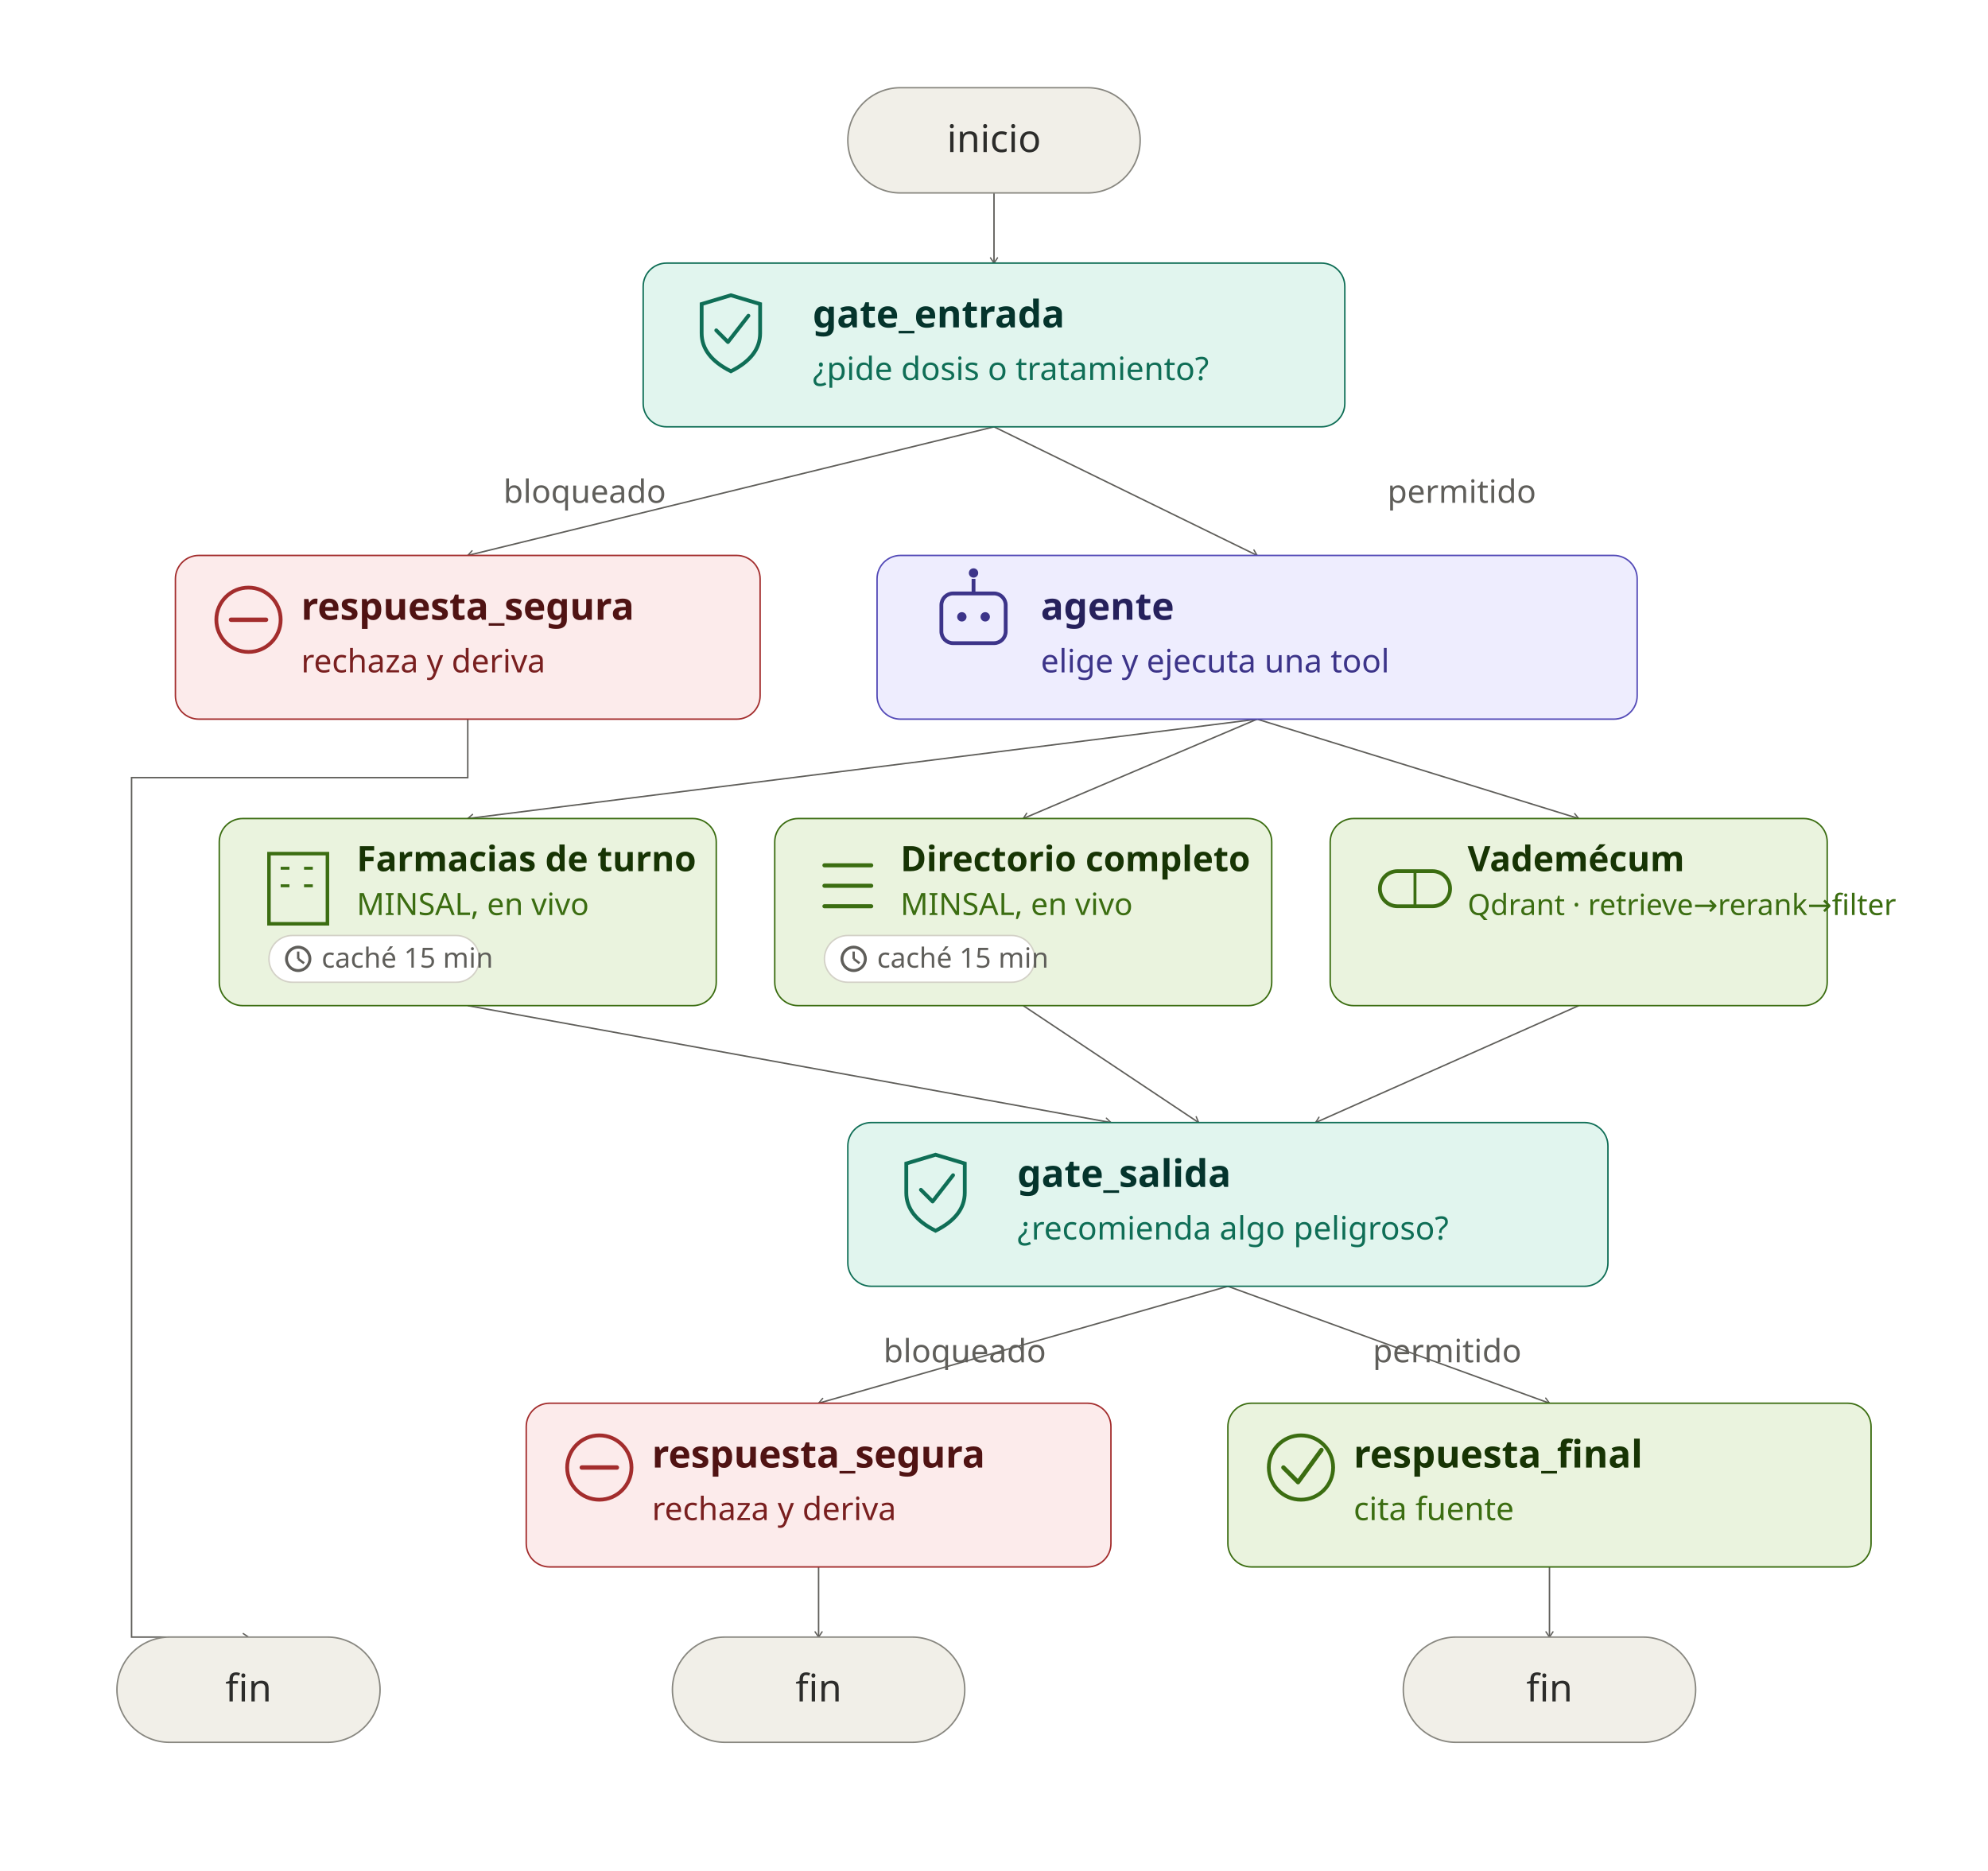
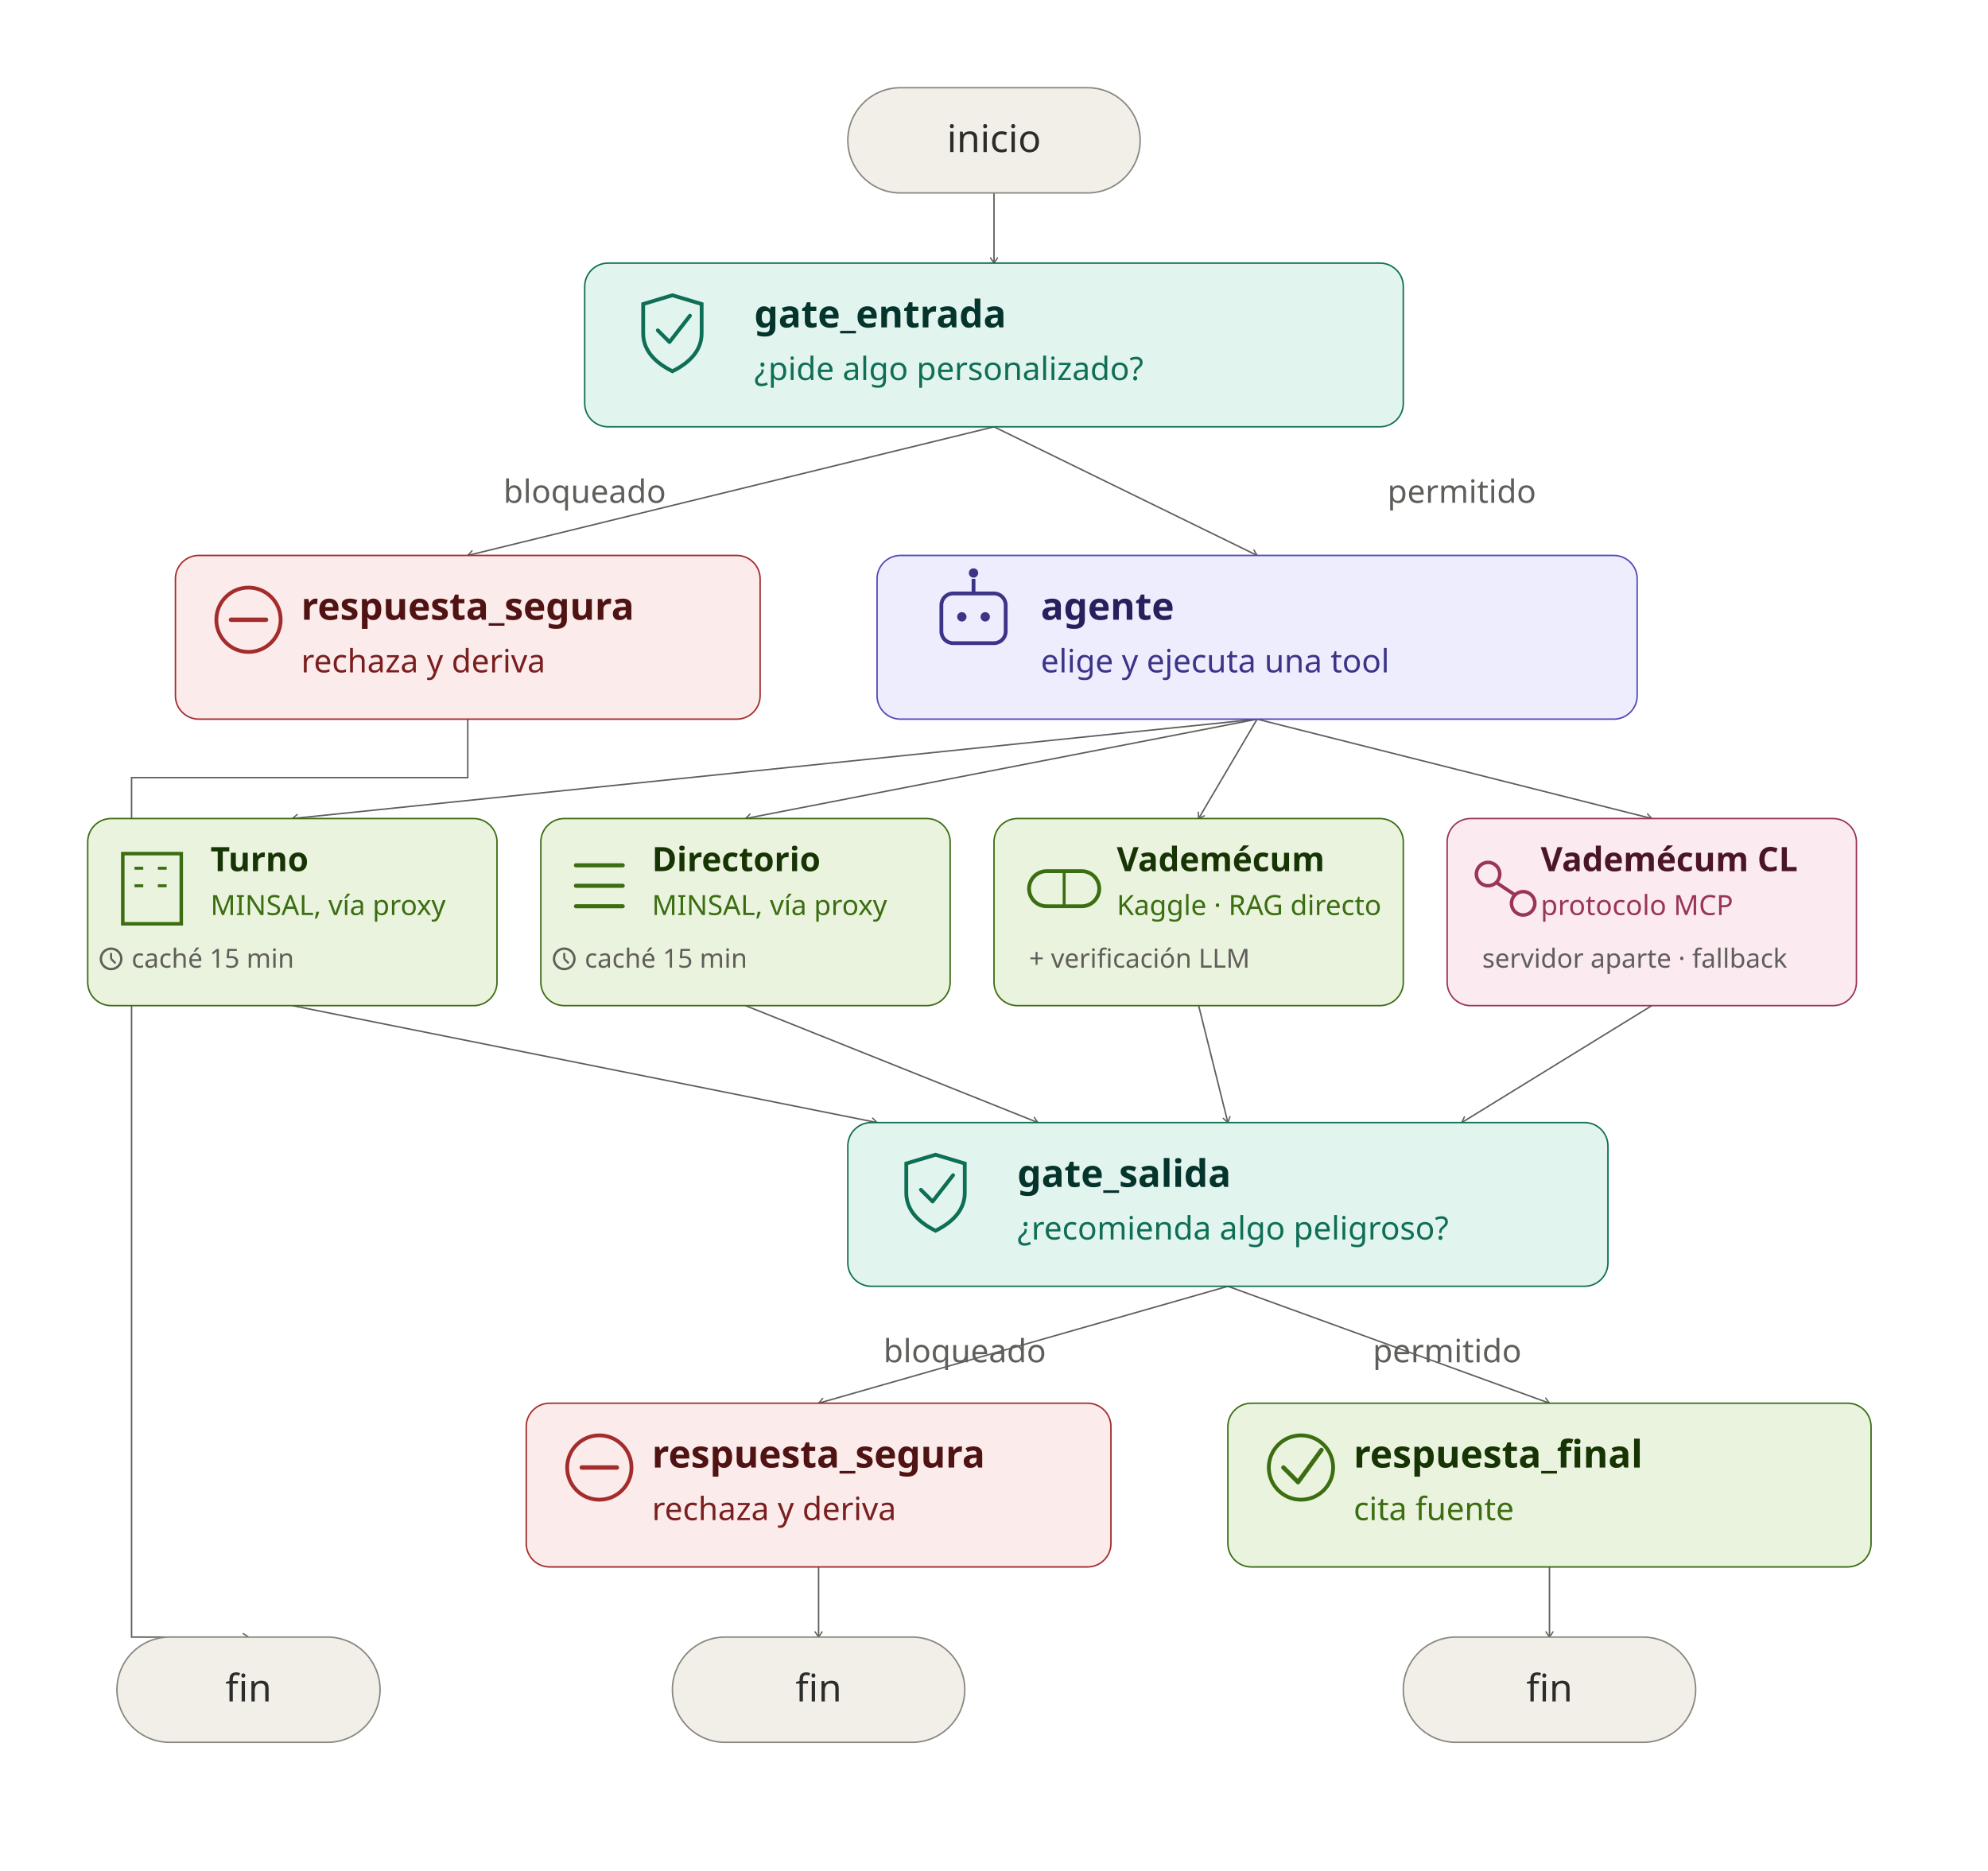
<svg xmlns="http://www.w3.org/2000/svg" width="680" height="640" viewBox="0 0 680 640" role="img">
  <defs>
    <marker id="arrow" viewBox="0 0 10 10" refX="8" refY="5" markerWidth="6" markerHeight="6" orient="auto-start-reverse">
      <path d="M2 1L8 5L2 9" fill="none" stroke="#5f5e5a" stroke-width="1.5" stroke-linecap="round" stroke-linejoin="round" />
    </marker>
  </defs>
  <rect width="680" height="640" fill="#ffffff" />
  <line x1="340" y1="66" x2="340" y2="90" stroke="#5f5e5a" stroke-width="0.5" marker-end="url(#arrow)" />
  <line x1="340" y1="146" x2="160" y2="190" stroke="#5f5e5a" stroke-width="0.5" marker-end="url(#arrow)" />
  <line x1="340" y1="146" x2="430" y2="190" stroke="#5f5e5a" stroke-width="0.5" marker-end="url(#arrow)" />
  <path d="M160,246 L160,266 L45,266 L45,560 L85,560" fill="none" stroke="#5f5e5a" stroke-width="0.5" marker-end="url(#arrow)" />
-   <line x1="430" y1="246" x2="160" y2="280" stroke="#5f5e5a" stroke-width="0.5" marker-end="url(#arrow)" />
-   <line x1="430" y1="246" x2="350" y2="280" stroke="#5f5e5a" stroke-width="0.5" marker-end="url(#arrow)" />
-   <line x1="430" y1="246" x2="540" y2="280" stroke="#5f5e5a" stroke-width="0.5" marker-end="url(#arrow)" />
-   <line x1="160" y1="344" x2="380" y2="384" stroke="#5f5e5a" stroke-width="0.5" marker-end="url(#arrow)" />
-   <line x1="350" y1="344" x2="410" y2="384" stroke="#5f5e5a" stroke-width="0.5" marker-end="url(#arrow)" />
-   <line x1="540" y1="344" x2="450" y2="384" stroke="#5f5e5a" stroke-width="0.5" marker-end="url(#arrow)" />
+   <line x1="430" y1="246" x2="100" y2="280" stroke="#5f5e5a" stroke-width="0.5" marker-end="url(#arrow)" />
+   <line x1="430" y1="246" x2="255" y2="280" stroke="#5f5e5a" stroke-width="0.5" marker-end="url(#arrow)" />
+   <line x1="430" y1="246" x2="410" y2="280" stroke="#5f5e5a" stroke-width="0.5" marker-end="url(#arrow)" />
+   <line x1="430" y1="246" x2="565" y2="280" stroke="#5f5e5a" stroke-width="0.5" marker-end="url(#arrow)" />
+   <line x1="100" y1="344" x2="300" y2="384" stroke="#5f5e5a" stroke-width="0.5" marker-end="url(#arrow)" />
+   <line x1="255" y1="344" x2="355" y2="384" stroke="#5f5e5a" stroke-width="0.5" marker-end="url(#arrow)" />
+   <line x1="410" y1="344" x2="420" y2="384" stroke="#5f5e5a" stroke-width="0.5" marker-end="url(#arrow)" />
+   <line x1="565" y1="344" x2="500" y2="384" stroke="#5f5e5a" stroke-width="0.5" marker-end="url(#arrow)" />
  <line x1="420" y1="440" x2="280" y2="480" stroke="#5f5e5a" stroke-width="0.5" marker-end="url(#arrow)" />
  <line x1="420" y1="440" x2="530" y2="480" stroke="#5f5e5a" stroke-width="0.5" marker-end="url(#arrow)" />
  <text x="330" y="466" text-anchor="middle" font-family="sans-serif" font-size="11" fill="#5f5e5a">bloqueado</text>
  <text x="495" y="466" text-anchor="middle" font-family="sans-serif" font-size="11" fill="#5f5e5a">permitido</text>
  <line x1="280" y1="536" x2="280" y2="560" stroke="#5f5e5a" stroke-width="0.5" marker-end="url(#arrow)" />
  <line x1="530" y1="536" x2="530" y2="560" stroke="#5f5e5a" stroke-width="0.5" marker-end="url(#arrow)" />
  <text x="200" y="172" text-anchor="middle" font-family="sans-serif" font-size="11" fill="#5f5e5a">bloqueado</text>
  <text x="500" y="172" text-anchor="middle" font-family="sans-serif" font-size="11" fill="#5f5e5a">permitido</text>
  <rect x="290" y="30" width="100" height="36" rx="18" fill="#f1efe8" stroke="#888780" stroke-width="0.5" />
  <text x="340" y="52" text-anchor="middle" font-family="sans-serif" font-size="13" fill="#2c2c2a">inicio</text>
-   <rect x="220" y="90" width="240" height="56" rx="8" fill="#e1f5ee" stroke="#0f6e56" stroke-width="0.5" />
-   <path d="M240,104 L250,101 L260,104 L260,114 Q260,122 250,127 Q240,122 240,114 Z" fill="none" stroke="#0f6e56" stroke-width="1.3" />
-   <path d="M245,113 L249,117 L256,108" fill="none" stroke="#0f6e56" stroke-width="1.3" stroke-linecap="round" stroke-linejoin="round" />
-   <text x="278" y="112" font-family="sans-serif" font-size="13" font-weight="600" fill="#04342c">gate_entrada</text>
-   <text x="278" y="130" font-family="sans-serif" font-size="11" fill="#0f6e56">¿pide dosis o tratamiento?</text>
+   <rect x="200" y="90" width="280" height="56" rx="8" fill="#e1f5ee" stroke="#0f6e56" stroke-width="0.5" />
+   <path d="M220,104 L230,101 L240,104 L240,114 Q240,122 230,127 Q220,122 220,114 Z" fill="none" stroke="#0f6e56" stroke-width="1.3" />
+   <path d="M225,113 L229,117 L236,108" fill="none" stroke="#0f6e56" stroke-width="1.3" stroke-linecap="round" stroke-linejoin="round" />
+   <text x="258" y="112" font-family="sans-serif" font-size="13" font-weight="600" fill="#04342c">gate_entrada</text>
+   <text x="258" y="130" font-family="sans-serif" font-size="11" fill="#0f6e56">¿pide algo personalizado?</text>
  <rect x="60" y="190" width="200" height="56" rx="8" fill="#fcebeb" stroke="#a32d2d" stroke-width="0.5" />
  <circle cx="85" cy="212" r="11" fill="none" stroke="#a32d2d" stroke-width="1.3" />
  <line x1="79" y1="212" x2="91" y2="212" stroke="#a32d2d" stroke-width="1.5" stroke-linecap="round" />
  <text x="103" y="212" font-family="sans-serif" font-size="13" font-weight="600" fill="#501313">respuesta_segura</text>
  <text x="103" y="230" font-family="sans-serif" font-size="11" fill="#791f1f">rechaza y deriva</text>
  <rect x="300" y="190" width="260" height="56" rx="8" fill="#eeedfe" stroke="#534ab7" stroke-width="0.5" />
  <rect x="322" y="203" width="22" height="17" rx="4" fill="none" stroke="#3c3489" stroke-width="1.3" />
  <line x1="333" y1="203" x2="333" y2="198" stroke="#3c3489" stroke-width="1.3" />
  <circle cx="333" cy="196" r="1.6" fill="#3c3489" />
  <circle cx="329" cy="211" r="1.6" fill="#3c3489" />
  <circle cx="337" cy="211" r="1.6" fill="#3c3489" />
  <text x="356" y="212" font-family="sans-serif" font-size="13" font-weight="600" fill="#26215c">agente</text>
  <text x="356" y="230" font-family="sans-serif" font-size="11" fill="#3c3489">elige y ejecuta una tool</text>
-   <rect x="75" y="280" width="170" height="64" rx="8" fill="#eaf3de" stroke="#3b6d11" stroke-width="0.5" />
-   <rect x="92" y="292" width="20" height="24" fill="none" stroke="#3b6d11" stroke-width="1.2" />
-   <line x1="96" y1="297" x2="99" y2="297" stroke="#3b6d11" stroke-width="1" />
-   <line x1="104" y1="297" x2="107" y2="297" stroke="#3b6d11" stroke-width="1" />
-   <line x1="96" y1="303" x2="99" y2="303" stroke="#3b6d11" stroke-width="1" />
-   <line x1="104" y1="303" x2="107" y2="303" stroke="#3b6d11" stroke-width="1" />
-   <text x="122" y="298" font-family="sans-serif" font-size="12" font-weight="600" fill="#173404">Farmacias de turno</text>
-   <text x="122" y="313" font-family="sans-serif" font-size="10.5" fill="#3b6d11">MINSAL, en vivo</text>
-   <rect x="92" y="320" width="72" height="16" rx="8" fill="#ffffff" stroke="#d3d1c7" stroke-width="0.5" />
-   <circle cx="102" cy="328" r="4" fill="none" stroke="#5f5e5a" stroke-width="1" />
-   <line x1="102" y1="325.5" x2="102" y2="328" stroke="#5f5e5a" stroke-width="0.8" />
-   <line x1="102" y1="328" x2="104" y2="329.5" stroke="#5f5e5a" stroke-width="0.8" />
-   <text x="110" y="331" font-family="sans-serif" font-size="9.5" fill="#5f5e5a">caché 15 min</text>
-   <rect x="265" y="280" width="170" height="64" rx="8" fill="#eaf3de" stroke="#3b6d11" stroke-width="0.5" />
-   <line x1="282" y1="296" x2="298" y2="296" stroke="#3b6d11" stroke-width="1.4" stroke-linecap="round" />
-   <line x1="282" y1="303" x2="298" y2="303" stroke="#3b6d11" stroke-width="1.4" stroke-linecap="round" />
-   <line x1="282" y1="310" x2="298" y2="310" stroke="#3b6d11" stroke-width="1.4" stroke-linecap="round" />
-   <text x="308" y="298" font-family="sans-serif" font-size="12" font-weight="600" fill="#173404">Directorio completo</text>
-   <text x="308" y="313" font-family="sans-serif" font-size="10.5" fill="#3b6d11">MINSAL, en vivo</text>
-   <rect x="282" y="320" width="72" height="16" rx="8" fill="#ffffff" stroke="#d3d1c7" stroke-width="0.5" />
-   <circle cx="292" cy="328" r="4" fill="none" stroke="#5f5e5a" stroke-width="1" />
-   <line x1="292" y1="325.5" x2="292" y2="328" stroke="#5f5e5a" stroke-width="0.8" />
-   <line x1="292" y1="328" x2="294" y2="329.5" stroke="#5f5e5a" stroke-width="0.8" />
-   <text x="300" y="331" font-family="sans-serif" font-size="9.5" fill="#5f5e5a">caché 15 min</text>
-   <rect x="455" y="280" width="170" height="64" rx="8" fill="#eaf3de" stroke="#3b6d11" stroke-width="0.5" />
-   <rect x="472" y="298" width="24" height="12" rx="6" fill="none" stroke="#3b6d11" stroke-width="1.3" />
-   <line x1="484" y1="298" x2="484" y2="310" stroke="#3b6d11" stroke-width="1" />
-   <text x="502" y="298" font-family="sans-serif" font-size="12" font-weight="600" fill="#173404">Vademécum</text>
-   <text x="502" y="313" font-family="sans-serif" font-size="10" fill="#3b6d11">Qdrant · retrieve→rerank→filter</text>
+   <rect x="30" y="280" width="140" height="64" rx="8" fill="#eaf3de" stroke="#3b6d11" stroke-width="0.5" />
+   <rect x="42" y="292" width="20" height="24" fill="none" stroke="#3b6d11" stroke-width="1.2" />
+   <line x1="46" y1="297" x2="49" y2="297" stroke="#3b6d11" stroke-width="1" />
+   <line x1="54" y1="297" x2="57" y2="297" stroke="#3b6d11" stroke-width="1" />
+   <line x1="46" y1="303" x2="49" y2="303" stroke="#3b6d11" stroke-width="1" />
+   <line x1="54" y1="303" x2="57" y2="303" stroke="#3b6d11" stroke-width="1" />
+   <text x="72" y="298" font-family="sans-serif" font-size="11.5" font-weight="600" fill="#173404">Turno</text>
+   <text x="72" y="313" font-family="sans-serif" font-size="9.5" fill="#3b6d11">MINSAL, vía proxy</text>
+   <circle cx="38" cy="328" r="3.5" fill="none" stroke="#5f5e5a" stroke-width="0.8" />
+   <line x1="38" y1="326" x2="38" y2="328" stroke="#5f5e5a" stroke-width="0.7" />
+   <line x1="38" y1="328" x2="39.5" y2="329.5" stroke="#5f5e5a" stroke-width="0.7" />
+   <text x="45" y="331" font-family="sans-serif" font-size="9" fill="#5f5e5a">caché 15 min</text>
+   <rect x="185" y="280" width="140" height="64" rx="8" fill="#eaf3de" stroke="#3b6d11" stroke-width="0.5" />
+   <line x1="197" y1="296" x2="213" y2="296" stroke="#3b6d11" stroke-width="1.4" stroke-linecap="round" />
+   <line x1="197" y1="303" x2="213" y2="303" stroke="#3b6d11" stroke-width="1.4" stroke-linecap="round" />
+   <line x1="197" y1="310" x2="213" y2="310" stroke="#3b6d11" stroke-width="1.4" stroke-linecap="round" />
+   <text x="223" y="298" font-family="sans-serif" font-size="11.5" font-weight="600" fill="#173404">Directorio</text>
+   <text x="223" y="313" font-family="sans-serif" font-size="9.5" fill="#3b6d11">MINSAL, vía proxy</text>
+   <circle cx="193" cy="328" r="3.5" fill="none" stroke="#5f5e5a" stroke-width="0.8" />
+   <line x1="193" y1="326" x2="193" y2="328" stroke="#5f5e5a" stroke-width="0.7" />
+   <line x1="193" y1="328" x2="194.5" y2="329.5" stroke="#5f5e5a" stroke-width="0.7" />
+   <text x="200" y="331" font-family="sans-serif" font-size="9" fill="#5f5e5a">caché 15 min</text>
+   <rect x="340" y="280" width="140" height="64" rx="8" fill="#eaf3de" stroke="#3b6d11" stroke-width="0.5" />
+   <rect x="352" y="298" width="24" height="12" rx="6" fill="none" stroke="#3b6d11" stroke-width="1.3" />
+   <line x1="364" y1="298" x2="364" y2="310" stroke="#3b6d11" stroke-width="1" />
+   <text x="382" y="298" font-family="sans-serif" font-size="11.5" font-weight="600" fill="#173404">Vademécum</text>
+   <text x="382" y="313" font-family="sans-serif" font-size="9.5" fill="#3b6d11">Kaggle · RAG directo</text>
+   <text x="352" y="331" font-family="sans-serif" font-size="9" fill="#5f5e5a">+ verificación LLM</text>
+   <rect x="495" y="280" width="140" height="64" rx="8" fill="#fbeaf0" stroke="#993556" stroke-width="0.5" />
+   <circle cx="509" cy="299" r="4" fill="none" stroke="#993556" stroke-width="1.2" />
+   <circle cx="521" cy="309" r="4" fill="none" stroke="#993556" stroke-width="1.2" />
+   <line x1="512" y1="302" x2="518" y2="306" stroke="#993556" stroke-width="1.2" />
+   <text x="527" y="298" font-family="sans-serif" font-size="11.5" font-weight="600" fill="#4b1528">Vademécum CL</text>
+   <text x="527" y="313" font-family="sans-serif" font-size="9.5" fill="#993556">protocolo MCP</text>
+   <text x="507" y="331" font-family="sans-serif" font-size="9" fill="#5f5e5a">servidor aparte · fallback</text>
  <rect x="290" y="384" width="260" height="56" rx="8" fill="#e1f5ee" stroke="#0f6e56" stroke-width="0.5" />
  <path d="M310,398 L320,395 L330,398 L330,408 Q330,416 320,421 Q310,416 310,408 Z" fill="none" stroke="#0f6e56" stroke-width="1.3" />
  <path d="M315,407 L319,411 L326,402" fill="none" stroke="#0f6e56" stroke-width="1.3" stroke-linecap="round" stroke-linejoin="round" />
  <text x="348" y="406" font-family="sans-serif" font-size="13" font-weight="600" fill="#04342c">gate_salida</text>
  <text x="348" y="424" font-family="sans-serif" font-size="11" fill="#0f6e56">¿recomienda algo peligroso?</text>
  <rect x="180" y="480" width="200" height="56" rx="8" fill="#fcebeb" stroke="#a32d2d" stroke-width="0.5" />
  <circle cx="205" cy="502" r="11" fill="none" stroke="#a32d2d" stroke-width="1.3" />
  <line x1="199" y1="502" x2="211" y2="502" stroke="#a32d2d" stroke-width="1.5" stroke-linecap="round" />
  <text x="223" y="502" font-family="sans-serif" font-size="13" font-weight="600" fill="#501313">respuesta_segura</text>
  <text x="223" y="520" font-family="sans-serif" font-size="11" fill="#791f1f">rechaza y deriva</text>
  <rect x="420" y="480" width="220" height="56" rx="8" fill="#eaf3de" stroke="#3b6d11" stroke-width="0.5" />
  <circle cx="445" cy="502" r="11" fill="none" stroke="#3b6d11" stroke-width="1.3" />
  <path d="M439,502 L444,507 L452,496" fill="none" stroke="#3b6d11" stroke-width="1.5" stroke-linecap="round" stroke-linejoin="round" />
  <text x="463" y="502" font-family="sans-serif" font-size="13" font-weight="600" fill="#173404">respuesta_final</text>
  <text x="463" y="520" font-family="sans-serif" font-size="11" fill="#3b6d11">cita fuente</text>
  <rect x="40" y="560" width="90" height="36" rx="18" fill="#f1efe8" stroke="#888780" stroke-width="0.5" />
  <text x="85" y="582" text-anchor="middle" font-family="sans-serif" font-size="13" fill="#2c2c2a">fin</text>
  <rect x="230" y="560" width="100" height="36" rx="18" fill="#f1efe8" stroke="#888780" stroke-width="0.5" />
  <text x="280" y="582" text-anchor="middle" font-family="sans-serif" font-size="13" fill="#2c2c2a">fin</text>
  <rect x="480" y="560" width="100" height="36" rx="18" fill="#f1efe8" stroke="#888780" stroke-width="0.5" />
  <text x="530" y="582" text-anchor="middle" font-family="sans-serif" font-size="13" fill="#2c2c2a">fin</text>
</svg>
